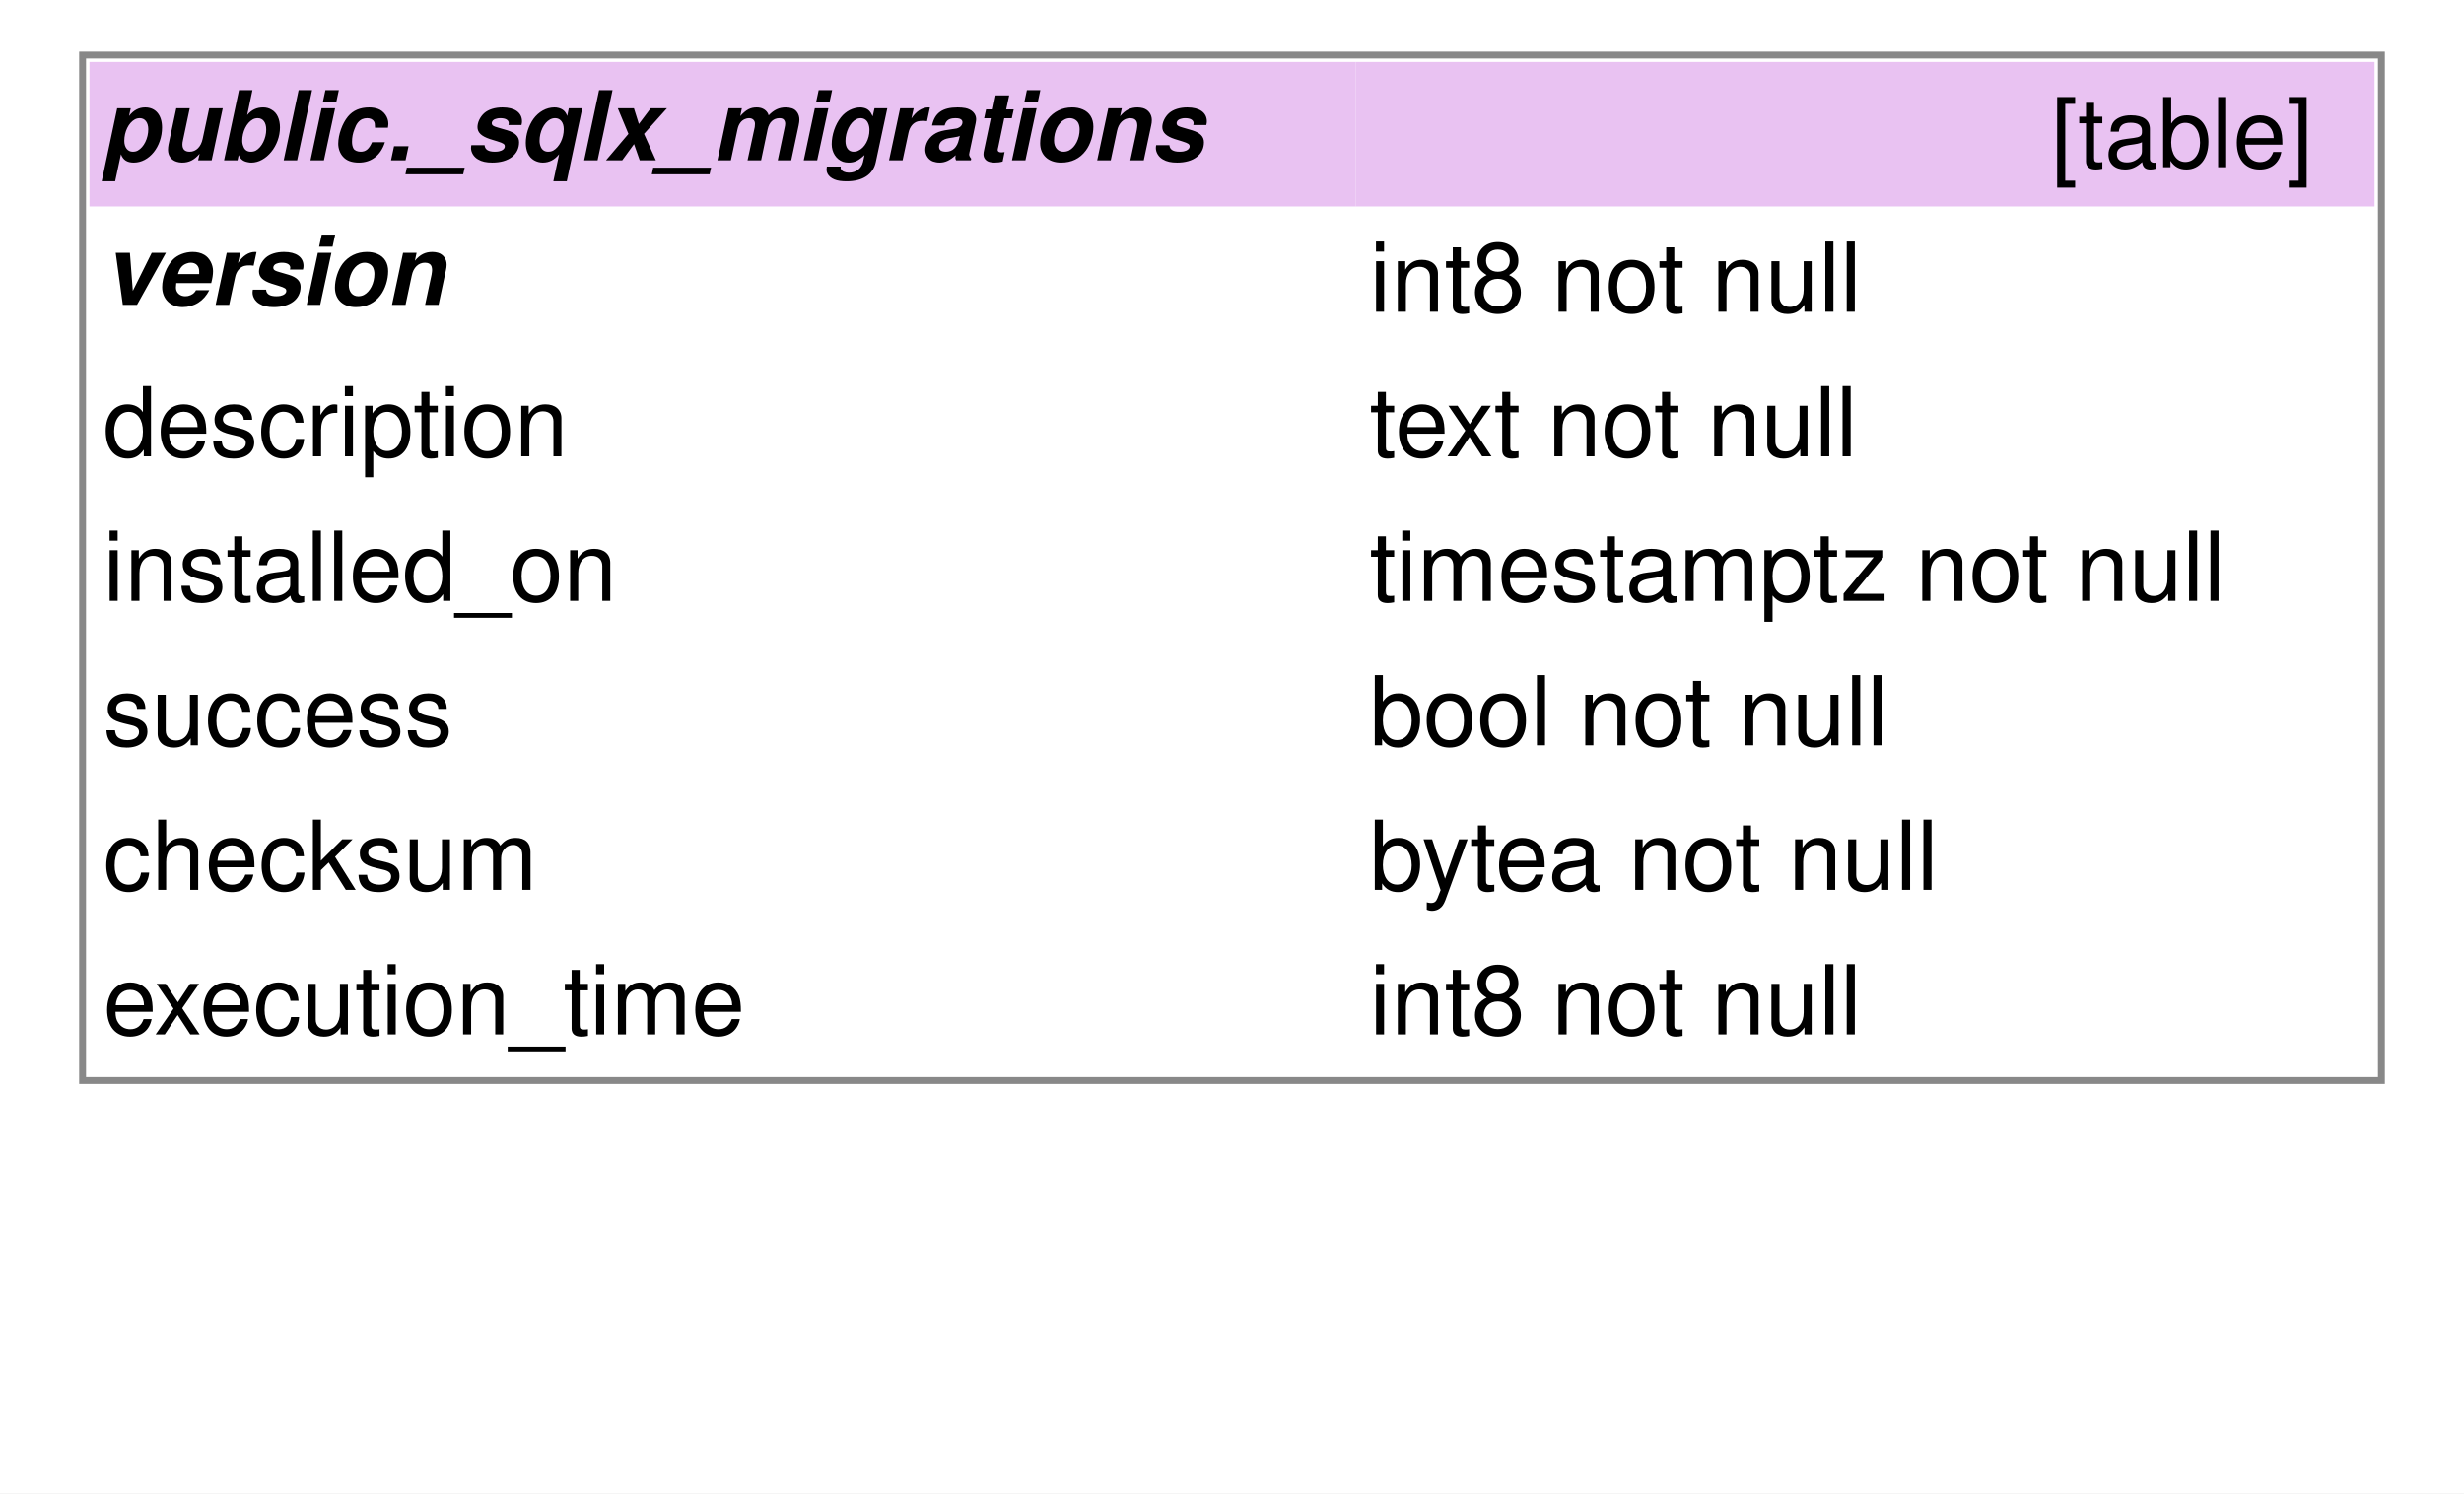
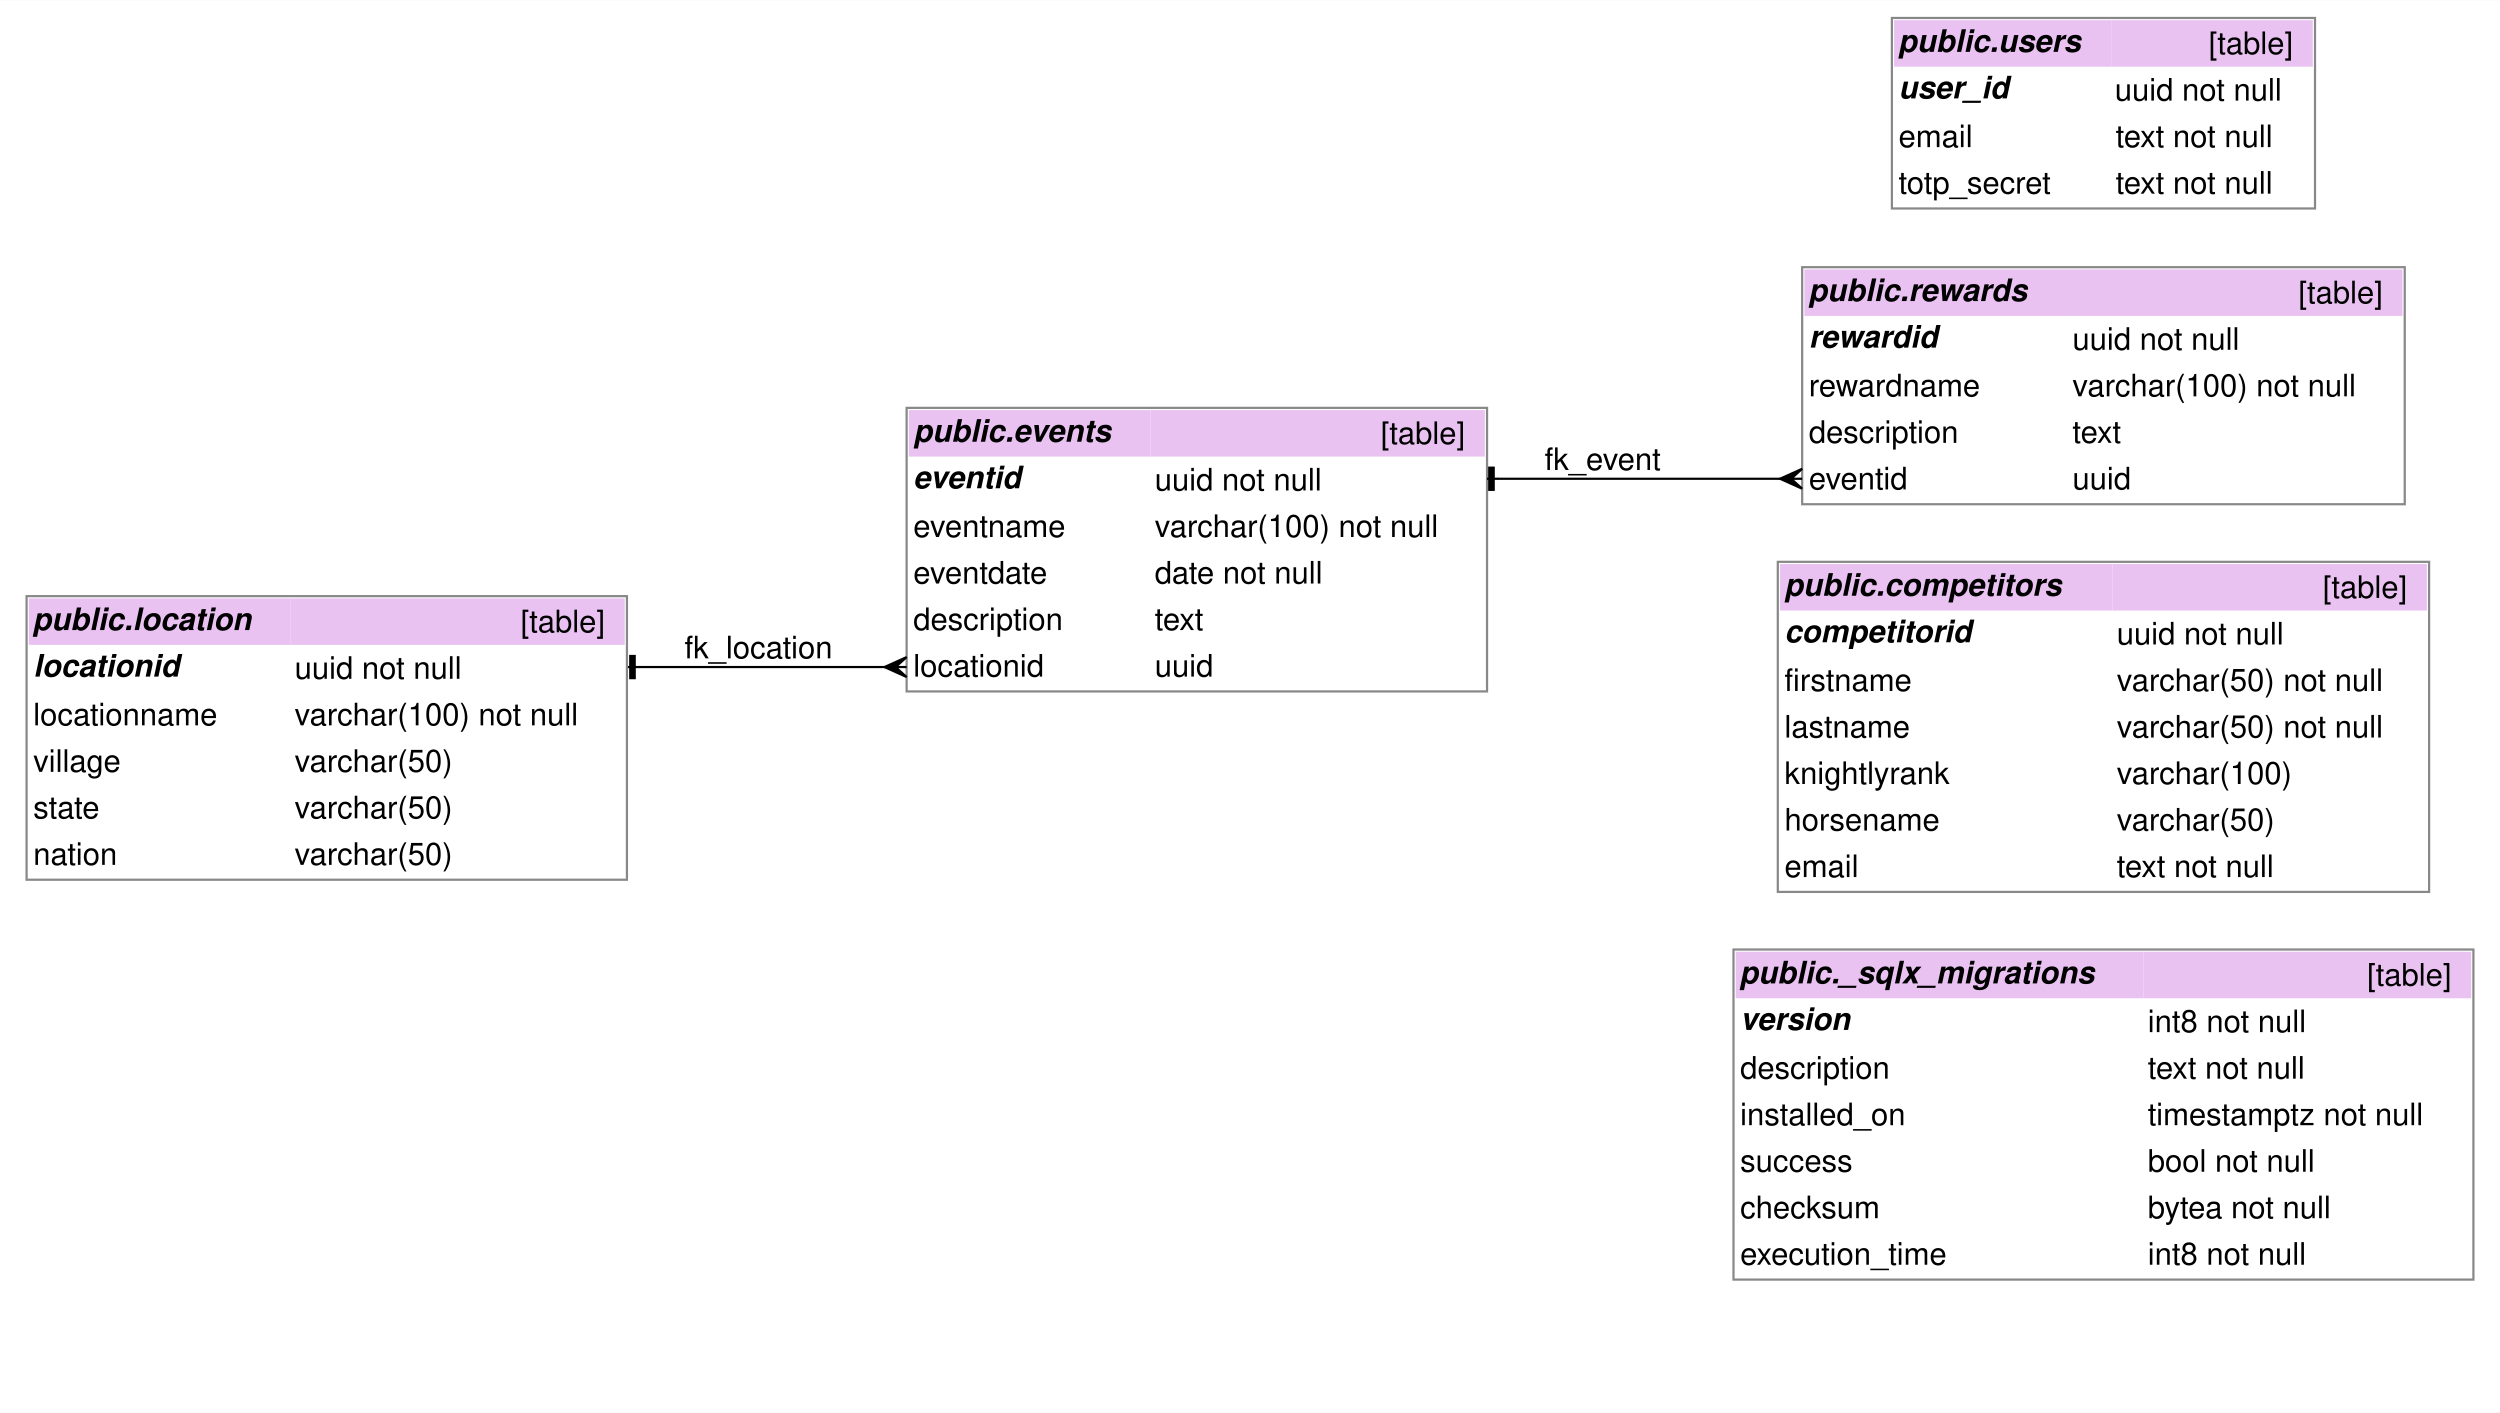
- <svg xmlns="http://www.w3.org/2000/svg" width="358pt" height="217pt" viewBox="0.00 0.00 358.00 217.00">
-   <g id="graph0" class="graph" transform="scale(1 1) rotate(0) translate(4 213)">
-     <polygon fill="white" stroke="none" points="-4,4 -4,-213 354,-213 354,4 -4,4" />
+ <svg xmlns="http://www.w3.org/2000/svg" width="1129pt" height="638pt" viewBox="0.00 0.00 1128.50 637.50">
+   <g id="graph0" class="graph" transform="scale(1 1) rotate(0) translate(4 633.5)">
+     <polygon fill="white" stroke="none" points="-4,4 -4,-633.5 1124.5,-633.5 1124.5,4 -4,4" />
    <g id="node1" class="node">
-       <polygon fill="#e9c2f2" stroke="none" points="9,-183 9,-204 193,-204 193,-183 9,-183" />
-       <text text-anchor="start" x="10.62" y="-189.7" font-family="Helvetica,sans-Serif" font-weight="bold" font-style="italic" font-size="14.00">public._sqlx_migrations</text>
-       <polygon fill="#e9c2f2" stroke="none" points="193,-183 193,-204 341,-204 341,-183 193,-183" />
-       <text text-anchor="start" x="294" y="-188.7" font-family="Helvetica,sans-Serif" font-size="14.00">[table]</text>
-       <text text-anchor="start" x="11" y="-168.7" font-family="Helvetica,sans-Serif" font-weight="bold" font-style="italic" font-size="14.00">version</text>
-       <text text-anchor="start" x="153" y="-167.7" font-family="Helvetica,sans-Serif" font-size="14.00"> </text>
-       <text text-anchor="start" x="195" y="-167.7" font-family="Helvetica,sans-Serif" font-size="14.00">int8 not null</text>
-       <text text-anchor="start" x="11" y="-146.7" font-family="Helvetica,sans-Serif" font-size="14.00">description</text>
-       <text text-anchor="start" x="153" y="-146.7" font-family="Helvetica,sans-Serif" font-size="14.00"> </text>
-       <text text-anchor="start" x="195" y="-146.7" font-family="Helvetica,sans-Serif" font-size="14.00">text not null</text>
-       <text text-anchor="start" x="11" y="-125.7" font-family="Helvetica,sans-Serif" font-size="14.00">installed_on</text>
-       <text text-anchor="start" x="153" y="-125.7" font-family="Helvetica,sans-Serif" font-size="14.00"> </text>
-       <text text-anchor="start" x="195" y="-125.7" font-family="Helvetica,sans-Serif" font-size="14.00">timestamptz not null</text>
-       <text text-anchor="start" x="11" y="-104.7" font-family="Helvetica,sans-Serif" font-size="14.00">success</text>
-       <text text-anchor="start" x="153" y="-104.7" font-family="Helvetica,sans-Serif" font-size="14.00"> </text>
-       <text text-anchor="start" x="195" y="-104.7" font-family="Helvetica,sans-Serif" font-size="14.00">bool not null</text>
-       <text text-anchor="start" x="11" y="-83.7" font-family="Helvetica,sans-Serif" font-size="14.00">checksum</text>
-       <text text-anchor="start" x="153" y="-83.7" font-family="Helvetica,sans-Serif" font-size="14.00"> </text>
-       <text text-anchor="start" x="195" y="-83.7" font-family="Helvetica,sans-Serif" font-size="14.00">bytea not null</text>
-       <text text-anchor="start" x="11" y="-62.7" font-family="Helvetica,sans-Serif" font-size="14.00">execution_time</text>
-       <text text-anchor="start" x="153" y="-62.7" font-family="Helvetica,sans-Serif" font-size="14.00"> </text>
-       <text text-anchor="start" x="195" y="-62.7" font-family="Helvetica,sans-Serif" font-size="14.00">int8 not null</text>
-       <polygon fill="none" stroke="#888888" points="8,-56 8,-205 342,-205 342,-56 8,-56" />
+       <polygon fill="#e9c2f2" stroke="none" points="779.5,-183 779.5,-204 963.5,-204 963.5,-183 779.5,-183" />
+       <text text-anchor="start" x="781.12" y="-189.7" font-family="Helvetica,sans-Serif" font-weight="bold" font-style="italic" font-size="14.00">public._sqlx_migrations</text>
+       <polygon fill="#e9c2f2" stroke="none" points="963.5,-183 963.5,-204 1111.5,-204 1111.5,-183 963.5,-183" />
+       <text text-anchor="start" x="1064.5" y="-188.7" font-family="Helvetica,sans-Serif" font-size="14.00">[table]</text>
+       <text text-anchor="start" x="781.5" y="-168.7" font-family="Helvetica,sans-Serif" font-weight="bold" font-style="italic" font-size="14.00">version</text>
+       <text text-anchor="start" x="923.5" y="-167.7" font-family="Helvetica,sans-Serif" font-size="14.00"> </text>
+       <text text-anchor="start" x="965.5" y="-167.7" font-family="Helvetica,sans-Serif" font-size="14.00">int8 not null</text>
+       <text text-anchor="start" x="781.5" y="-146.7" font-family="Helvetica,sans-Serif" font-size="14.00">description</text>
+       <text text-anchor="start" x="923.5" y="-146.7" font-family="Helvetica,sans-Serif" font-size="14.00"> </text>
+       <text text-anchor="start" x="965.5" y="-146.7" font-family="Helvetica,sans-Serif" font-size="14.00">text not null</text>
+       <text text-anchor="start" x="781.5" y="-125.7" font-family="Helvetica,sans-Serif" font-size="14.00">installed_on</text>
+       <text text-anchor="start" x="923.5" y="-125.7" font-family="Helvetica,sans-Serif" font-size="14.00"> </text>
+       <text text-anchor="start" x="965.5" y="-125.7" font-family="Helvetica,sans-Serif" font-size="14.00">timestamptz not null</text>
+       <text text-anchor="start" x="781.5" y="-104.7" font-family="Helvetica,sans-Serif" font-size="14.00">success</text>
+       <text text-anchor="start" x="923.5" y="-104.7" font-family="Helvetica,sans-Serif" font-size="14.00"> </text>
+       <text text-anchor="start" x="965.5" y="-104.7" font-family="Helvetica,sans-Serif" font-size="14.00">bool not null</text>
+       <text text-anchor="start" x="781.5" y="-83.7" font-family="Helvetica,sans-Serif" font-size="14.00">checksum</text>
+       <text text-anchor="start" x="923.5" y="-83.7" font-family="Helvetica,sans-Serif" font-size="14.00"> </text>
+       <text text-anchor="start" x="965.5" y="-83.7" font-family="Helvetica,sans-Serif" font-size="14.00">bytea not null</text>
+       <text text-anchor="start" x="781.5" y="-62.7" font-family="Helvetica,sans-Serif" font-size="14.00">execution_time</text>
+       <text text-anchor="start" x="923.5" y="-62.7" font-family="Helvetica,sans-Serif" font-size="14.00"> </text>
+       <text text-anchor="start" x="965.5" y="-62.7" font-family="Helvetica,sans-Serif" font-size="14.00">int8 not null</text>
+       <polygon fill="none" stroke="#888888" points="778.5,-56 778.5,-205 1112.5,-205 1112.5,-56 778.5,-56" />
+     </g>
+     <g id="node2" class="node">
+       <polygon fill="#e9c2f2" stroke="none" points="799.5,-358 799.5,-379 949.5,-379 949.5,-358 799.5,-358" />
+       <text text-anchor="start" x="801.38" y="-364.7" font-family="Helvetica,sans-Serif" font-weight="bold" font-style="italic" font-size="14.00">public.competitors</text>
+       <polygon fill="#e9c2f2" stroke="none" points="949.5,-358 949.5,-379 1091.5,-379 1091.5,-358 949.5,-358" />
+       <text text-anchor="start" x="1044.5" y="-363.7" font-family="Helvetica,sans-Serif" font-size="14.00">[table]</text>
+       <text text-anchor="start" x="801.5" y="-343.7" font-family="Helvetica,sans-Serif" font-weight="bold" font-style="italic" font-size="14.00">competitorid</text>
+       <text text-anchor="start" x="924.5" y="-342.7" font-family="Helvetica,sans-Serif" font-size="14.00"> </text>
+       <text text-anchor="start" x="951.5" y="-342.7" font-family="Helvetica,sans-Serif" font-size="14.00">uuid not null</text>
+       <text text-anchor="start" x="801.5" y="-321.7" font-family="Helvetica,sans-Serif" font-size="14.00">firstname</text>
+       <text text-anchor="start" x="924.5" y="-321.7" font-family="Helvetica,sans-Serif" font-size="14.00"> </text>
+       <text text-anchor="start" x="951.5" y="-321.7" font-family="Helvetica,sans-Serif" font-size="14.00">varchar(50) not null</text>
+       <text text-anchor="start" x="801.5" y="-300.7" font-family="Helvetica,sans-Serif" font-size="14.00">lastname</text>
+       <text text-anchor="start" x="924.5" y="-300.7" font-family="Helvetica,sans-Serif" font-size="14.00"> </text>
+       <text text-anchor="start" x="951.5" y="-300.7" font-family="Helvetica,sans-Serif" font-size="14.00">varchar(50) not null</text>
+       <text text-anchor="start" x="801.5" y="-279.7" font-family="Helvetica,sans-Serif" font-size="14.00">knightlyrank</text>
+       <text text-anchor="start" x="924.5" y="-279.7" font-family="Helvetica,sans-Serif" font-size="14.00"> </text>
+       <text text-anchor="start" x="951.5" y="-279.7" font-family="Helvetica,sans-Serif" font-size="14.00">varchar(100)</text>
+       <text text-anchor="start" x="801.5" y="-258.7" font-family="Helvetica,sans-Serif" font-size="14.00">horsename</text>
+       <text text-anchor="start" x="924.5" y="-258.7" font-family="Helvetica,sans-Serif" font-size="14.00"> </text>
+       <text text-anchor="start" x="951.5" y="-258.7" font-family="Helvetica,sans-Serif" font-size="14.00">varchar(50)</text>
+       <text text-anchor="start" x="801.5" y="-237.7" font-family="Helvetica,sans-Serif" font-size="14.00">email</text>
+       <text text-anchor="start" x="924.5" y="-237.7" font-family="Helvetica,sans-Serif" font-size="14.00"> </text>
+       <text text-anchor="start" x="951.5" y="-237.7" font-family="Helvetica,sans-Serif" font-size="14.00">text not null</text>
+       <polygon fill="none" stroke="#888888" points="798.5,-231 798.5,-380 1092.5,-380 1092.5,-231 798.5,-231" />
+     </g>
+     <g id="node3" class="node">
+       <polygon fill="#e9c2f2" stroke="none" points="406.25,-427.5 406.25,-448.5 515.25,-448.5 515.25,-427.5 406.25,-427.5" />
+       <text text-anchor="start" x="408.25" y="-434.2" font-family="Helvetica,sans-Serif" font-weight="bold" font-style="italic" font-size="14.00">public.events</text>
+       <polygon fill="#e9c2f2" stroke="none" points="515.25,-427.5 515.25,-448.5 666.25,-448.5 666.25,-427.5 515.25,-427.5" />
+       <text text-anchor="start" x="619.25" y="-433.2" font-family="Helvetica,sans-Serif" font-size="14.00">[table]</text>
+       <text text-anchor="start" x="408.25" y="-413.2" font-family="Helvetica,sans-Serif" font-weight="bold" font-style="italic" font-size="14.00">eventid</text>
+       <text text-anchor="start" x="499.25" y="-412.2" font-family="Helvetica,sans-Serif" font-size="14.00"> </text>
+       <text text-anchor="start" x="517.25" y="-412.2" font-family="Helvetica,sans-Serif" font-size="14.00">uuid not null</text>
+       <text text-anchor="start" x="408.25" y="-391.2" font-family="Helvetica,sans-Serif" font-size="14.00">eventname</text>
+       <text text-anchor="start" x="499.25" y="-391.2" font-family="Helvetica,sans-Serif" font-size="14.00"> </text>
+       <text text-anchor="start" x="517.25" y="-391.2" font-family="Helvetica,sans-Serif" font-size="14.00">varchar(100) not null</text>
+       <text text-anchor="start" x="408.25" y="-370.2" font-family="Helvetica,sans-Serif" font-size="14.00">eventdate</text>
+       <text text-anchor="start" x="499.25" y="-370.2" font-family="Helvetica,sans-Serif" font-size="14.00"> </text>
+       <text text-anchor="start" x="517.25" y="-370.2" font-family="Helvetica,sans-Serif" font-size="14.00">date not null</text>
+       <text text-anchor="start" x="408.25" y="-349.2" font-family="Helvetica,sans-Serif" font-size="14.00">description</text>
+       <text text-anchor="start" x="499.25" y="-349.2" font-family="Helvetica,sans-Serif" font-size="14.00"> </text>
+       <text text-anchor="start" x="517.25" y="-349.2" font-family="Helvetica,sans-Serif" font-size="14.00">text</text>
+       <text text-anchor="start" x="408.25" y="-328.2" font-family="Helvetica,sans-Serif" font-size="14.00">locationid</text>
+       <text text-anchor="start" x="499.25" y="-328.2" font-family="Helvetica,sans-Serif" font-size="14.00"> </text>
+       <text text-anchor="start" x="517.25" y="-328.2" font-family="Helvetica,sans-Serif" font-size="14.00">uuid</text>
+       <polygon fill="none" stroke="#888888" points="405.25,-321.5 405.25,-449.5 667.25,-449.5 667.25,-321.5 405.25,-321.5" />
+     </g>
+     <g id="node5" class="node">
+       <polygon fill="#e9c2f2" stroke="none" points="9,-342.5 9,-363.5 127,-363.5 127,-342.5 9,-342.5" />
+       <text text-anchor="start" x="10.62" y="-349.2" font-family="Helvetica,sans-Serif" font-weight="bold" font-style="italic" font-size="14.00">public.location</text>
+       <polygon fill="#e9c2f2" stroke="none" points="127,-342.5 127,-363.5 278,-363.5 278,-342.5 127,-342.5" />
+       <text text-anchor="start" x="231" y="-348.2" font-family="Helvetica,sans-Serif" font-size="14.00">[table]</text>
+       <text text-anchor="start" x="11" y="-328.2" font-family="Helvetica,sans-Serif" font-weight="bold" font-style="italic" font-size="14.00">locationid</text>
+       <text text-anchor="start" x="114" y="-327.2" font-family="Helvetica,sans-Serif" font-size="14.00"> </text>
+       <text text-anchor="start" x="129" y="-327.2" font-family="Helvetica,sans-Serif" font-size="14.00">uuid not null</text>
+       <text text-anchor="start" x="11" y="-306.2" font-family="Helvetica,sans-Serif" font-size="14.00">locationname</text>
+       <text text-anchor="start" x="114" y="-306.2" font-family="Helvetica,sans-Serif" font-size="14.00"> </text>
+       <text text-anchor="start" x="129" y="-306.2" font-family="Helvetica,sans-Serif" font-size="14.00">varchar(100) not null</text>
+       <text text-anchor="start" x="11" y="-285.2" font-family="Helvetica,sans-Serif" font-size="14.00">village</text>
+       <text text-anchor="start" x="114" y="-285.2" font-family="Helvetica,sans-Serif" font-size="14.00"> </text>
+       <text text-anchor="start" x="129" y="-285.2" font-family="Helvetica,sans-Serif" font-size="14.00">varchar(50)</text>
+       <text text-anchor="start" x="11" y="-264.2" font-family="Helvetica,sans-Serif" font-size="14.00">state</text>
+       <text text-anchor="start" x="114" y="-264.2" font-family="Helvetica,sans-Serif" font-size="14.00"> </text>
+       <text text-anchor="start" x="129" y="-264.2" font-family="Helvetica,sans-Serif" font-size="14.00">varchar(50)</text>
+       <text text-anchor="start" x="11" y="-243.2" font-family="Helvetica,sans-Serif" font-size="14.00">nation</text>
+       <text text-anchor="start" x="114" y="-243.2" font-family="Helvetica,sans-Serif" font-size="14.00"> </text>
+       <text text-anchor="start" x="129" y="-243.2" font-family="Helvetica,sans-Serif" font-size="14.00">varchar(50)</text>
+       <polygon fill="none" stroke="#888888" points="8,-236.5 8,-364.5 279,-364.5 279,-236.5 8,-236.5" />
+     </g>
+     <g id="edge2" class="edge">
+       <path fill="none" stroke="black" d="M395.54,-332.5C349.02,-332.5 333.01,-332.5 284.32,-332.5" />
+       <polygon fill="black" stroke="black" points="395.25,-332.5 405.25,-337 400.25,-332.5 405.25,-332.5 405.25,-332.5 405.25,-332.5 400.25,-332.5 405.25,-328 395.25,-332.5 395.25,-332.5" />
+       <polygon fill="black" stroke="black" points="280.5,-337.5 280.5,-327.5 282.5,-327.5 282.5,-337.5 280.5,-337.5" />
+       <polyline fill="none" stroke="black" points="279.5,-332.5 284.5,-332.5" />
+       <text text-anchor="start" x="305" y="-336.45" font-family="Helvetica,sans-Serif" font-size="14.00">fk_location</text>
+     </g>
+     <g id="node4" class="node">
+       <polygon fill="#e9c2f2" stroke="none" points="810.5,-491 810.5,-512 929.5,-512 929.5,-491 810.5,-491" />
+       <text text-anchor="start" x="812.25" y="-497.7" font-family="Helvetica,sans-Serif" font-weight="bold" font-style="italic" font-size="14.00">public.rewards</text>
+       <polygon fill="#e9c2f2" stroke="none" points="929.5,-491 929.5,-512 1080.5,-512 1080.5,-491 929.5,-491" />
+       <text text-anchor="start" x="1033.5" y="-496.7" font-family="Helvetica,sans-Serif" font-size="14.00">[table]</text>
+       <text text-anchor="start" x="812.5" y="-476.7" font-family="Helvetica,sans-Serif" font-weight="bold" font-style="italic" font-size="14.00">rewardid</text>
+       <text text-anchor="start" x="912.5" y="-475.7" font-family="Helvetica,sans-Serif" font-size="14.00"> </text>
+       <text text-anchor="start" x="931.5" y="-475.7" font-family="Helvetica,sans-Serif" font-size="14.00">uuid not null</text>
+       <text text-anchor="start" x="812.5" y="-454.7" font-family="Helvetica,sans-Serif" font-size="14.00">rewardname</text>
+       <text text-anchor="start" x="912.5" y="-454.7" font-family="Helvetica,sans-Serif" font-size="14.00"> </text>
+       <text text-anchor="start" x="931.5" y="-454.7" font-family="Helvetica,sans-Serif" font-size="14.00">varchar(100) not null</text>
+       <text text-anchor="start" x="812.5" y="-433.7" font-family="Helvetica,sans-Serif" font-size="14.00">description</text>
+       <text text-anchor="start" x="912.5" y="-433.7" font-family="Helvetica,sans-Serif" font-size="14.00"> </text>
+       <text text-anchor="start" x="931.5" y="-433.7" font-family="Helvetica,sans-Serif" font-size="14.00">text</text>
+       <text text-anchor="start" x="812.5" y="-412.7" font-family="Helvetica,sans-Serif" font-size="14.00">eventid</text>
+       <text text-anchor="start" x="912.5" y="-412.7" font-family="Helvetica,sans-Serif" font-size="14.00"> </text>
+       <text text-anchor="start" x="931.5" y="-412.7" font-family="Helvetica,sans-Serif" font-size="14.00">uuid</text>
+       <polygon fill="none" stroke="#888888" points="809.5,-406 809.5,-513 1081.5,-513 1081.5,-406 809.5,-406" />
+     </g>
+     <g id="edge1" class="edge">
+       <path fill="none" stroke="black" d="M799.54,-417.5C745.91,-417.5 727.99,-417.5 672.06,-417.5" />
+       <polygon fill="black" stroke="black" points="799.5,-417.5 809.5,-422 804.5,-417.5 809.5,-417.5 809.5,-417.5 809.5,-417.5 804.5,-417.5 809.5,-413 799.5,-417.5 799.5,-417.5" />
+       <polygon fill="black" stroke="black" points="668.25,-422.5 668.25,-412.5 670.25,-412.5 670.25,-422.5 668.25,-422.5" />
+       <polyline fill="none" stroke="black" points="667.25,-417.5 672.25,-417.5" />
+       <text text-anchor="start" x="693.25" y="-421.45" font-family="Helvetica,sans-Serif" font-size="14.00">fk_event</text>
+     </g>
+     <g id="node6" class="node">
+       <polygon fill="#e9c2f2" stroke="none" points="851,-603.5 851,-624.5 949,-624.5 949,-603.5 851,-603.5" />
+       <text text-anchor="start" x="852.75" y="-610.2" font-family="Helvetica,sans-Serif" font-weight="bold" font-style="italic" font-size="14.00">public.users</text>
+       <polygon fill="#e9c2f2" stroke="none" points="949,-603.5 949,-624.5 1040,-624.5 1040,-603.5 949,-603.5" />
+       <text text-anchor="start" x="993" y="-609.2" font-family="Helvetica,sans-Serif" font-size="14.00">[table]</text>
+       <text text-anchor="start" x="853" y="-589.2" font-family="Helvetica,sans-Serif" font-weight="bold" font-style="italic" font-size="14.00">user_id</text>
+       <text text-anchor="start" x="938" y="-588.2" font-family="Helvetica,sans-Serif" font-size="14.00"> </text>
+       <text text-anchor="start" x="950.62" y="-588.2" font-family="Helvetica,sans-Serif" font-size="14.00">uuid not null</text>
+       <text text-anchor="start" x="853" y="-567.2" font-family="Helvetica,sans-Serif" font-size="14.00">email</text>
+       <text text-anchor="start" x="938" y="-567.2" font-family="Helvetica,sans-Serif" font-size="14.00"> </text>
+       <text text-anchor="start" x="951" y="-567.2" font-family="Helvetica,sans-Serif" font-size="14.00">text not null</text>
+       <text text-anchor="start" x="853" y="-546.2" font-family="Helvetica,sans-Serif" font-size="14.00">totp_secret</text>
+       <text text-anchor="start" x="938" y="-546.2" font-family="Helvetica,sans-Serif" font-size="14.00"> </text>
+       <text text-anchor="start" x="951" y="-546.2" font-family="Helvetica,sans-Serif" font-size="14.00">text not null</text>
+       <polygon fill="none" stroke="#888888" points="850,-539.5 850,-625.5 1041,-625.5 1041,-539.5 850,-539.5" />
    </g>
  </g>
</svg>
